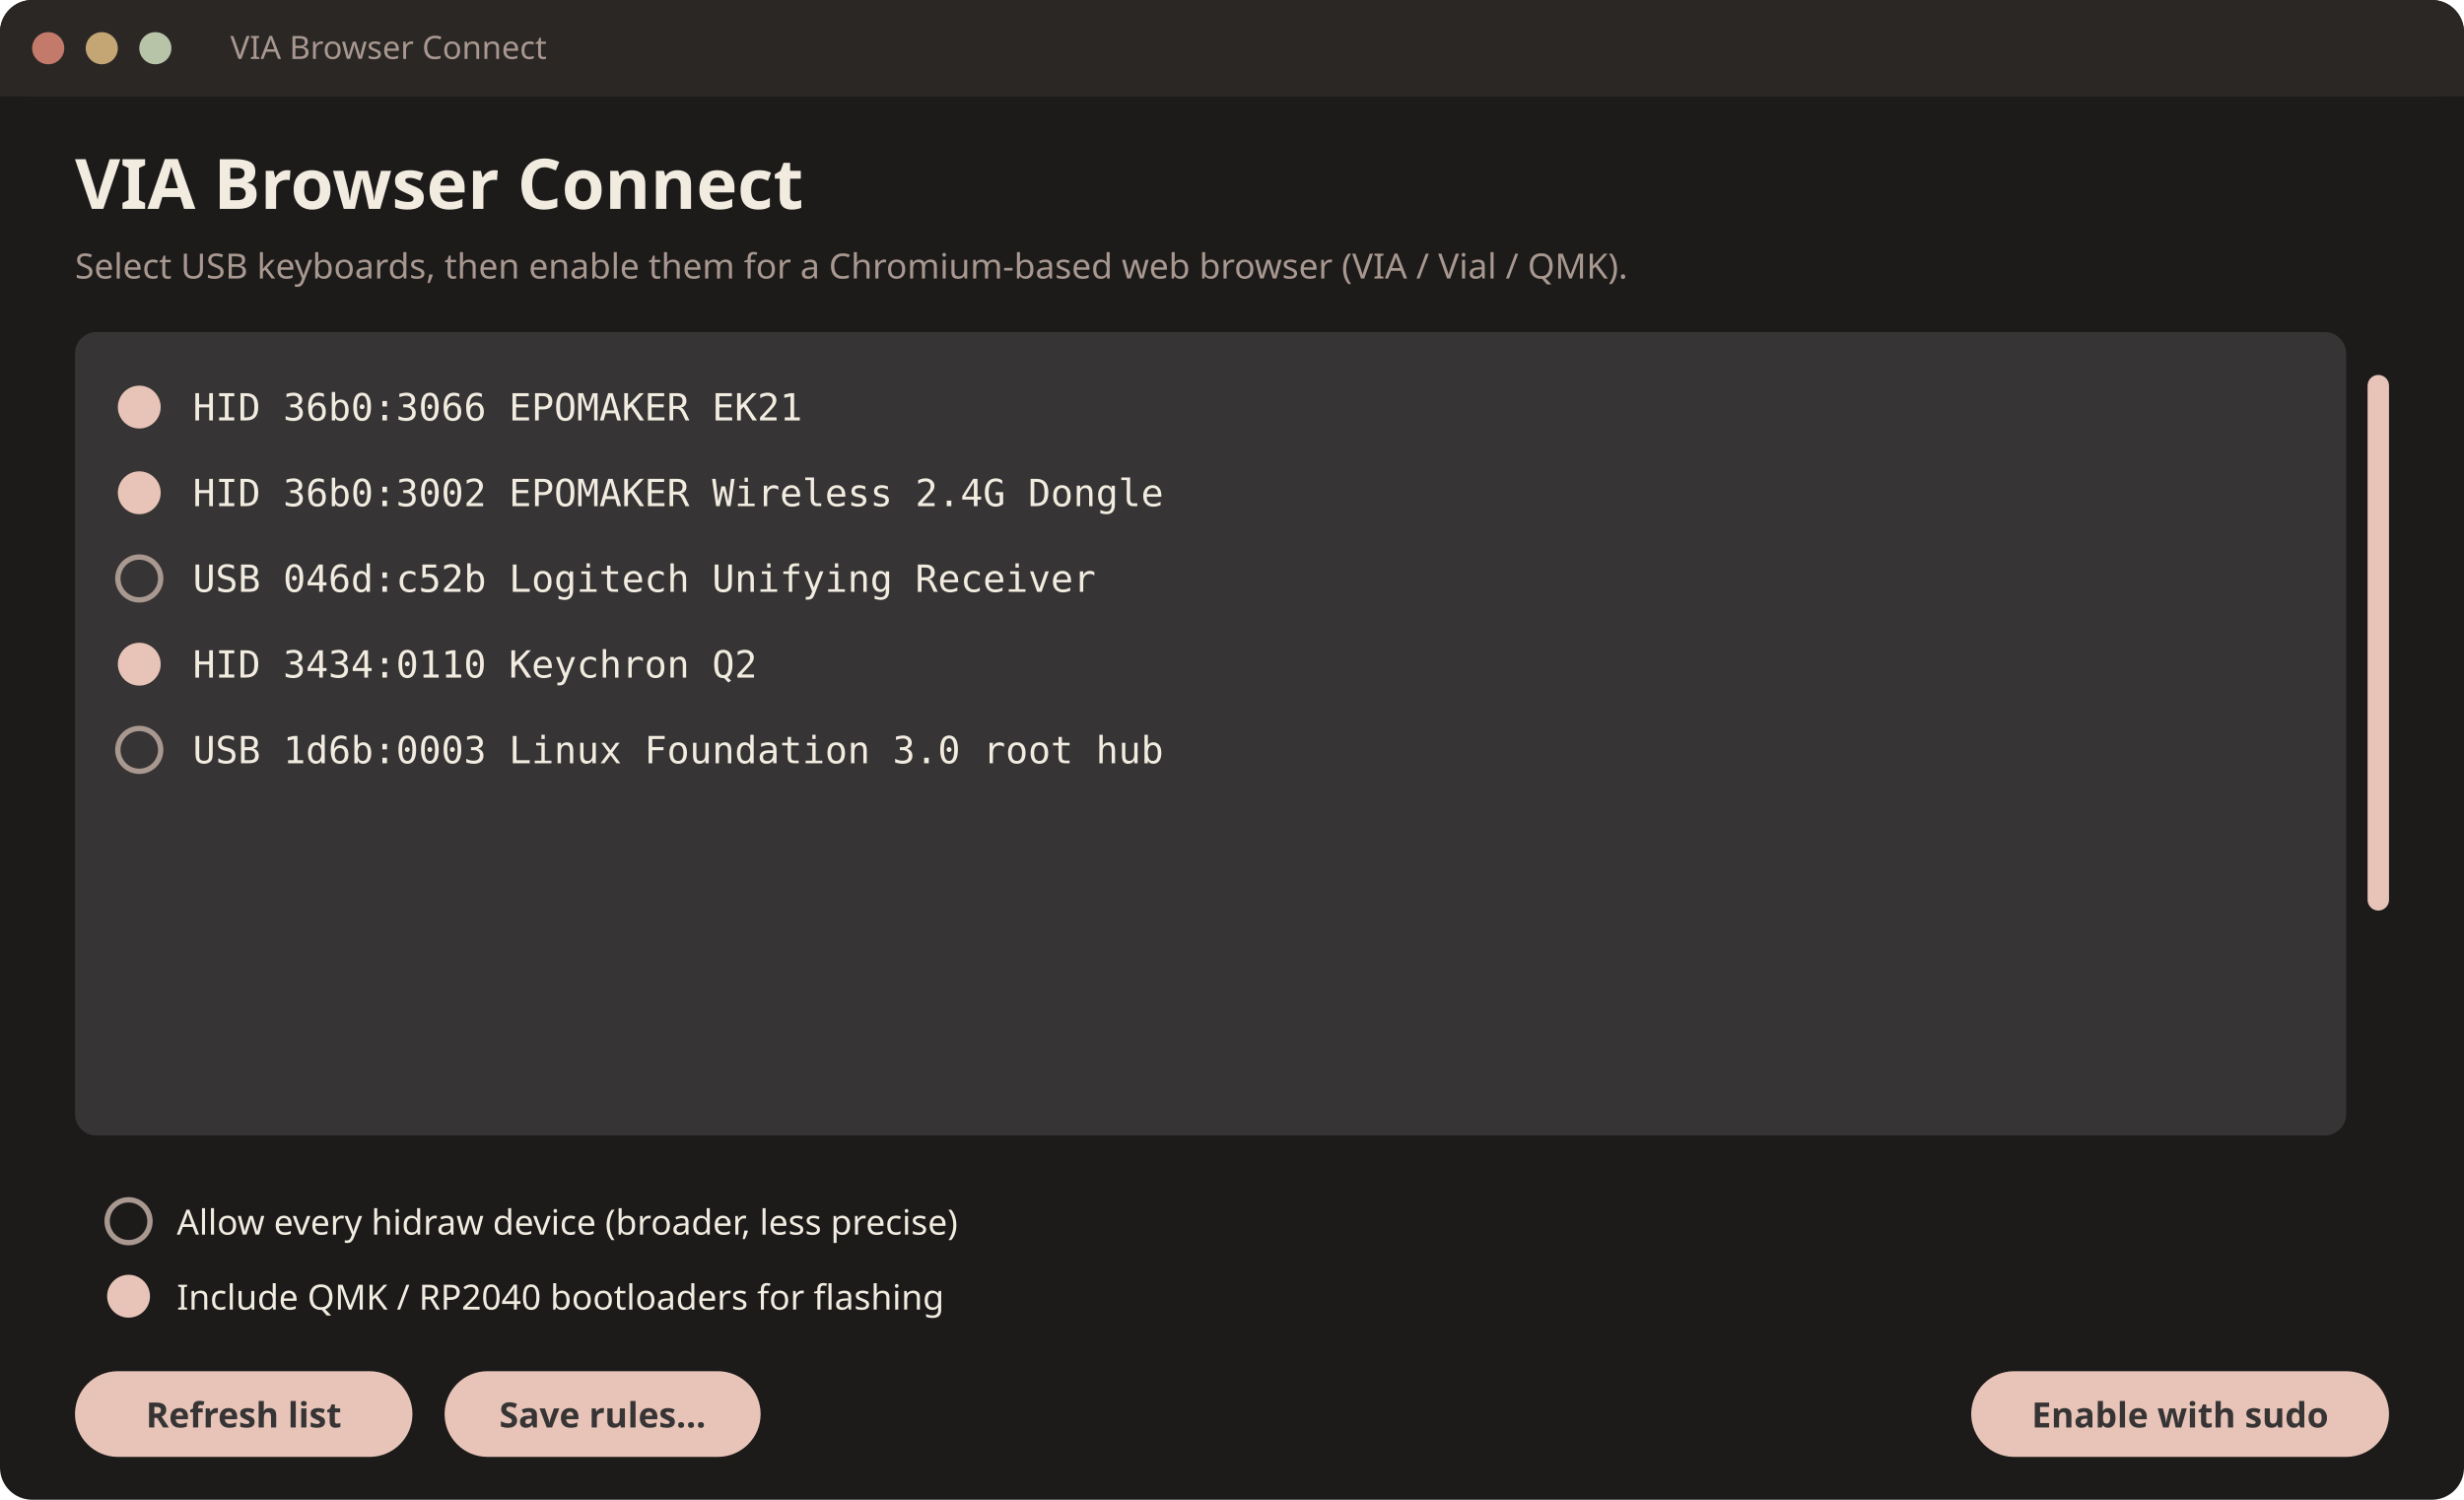
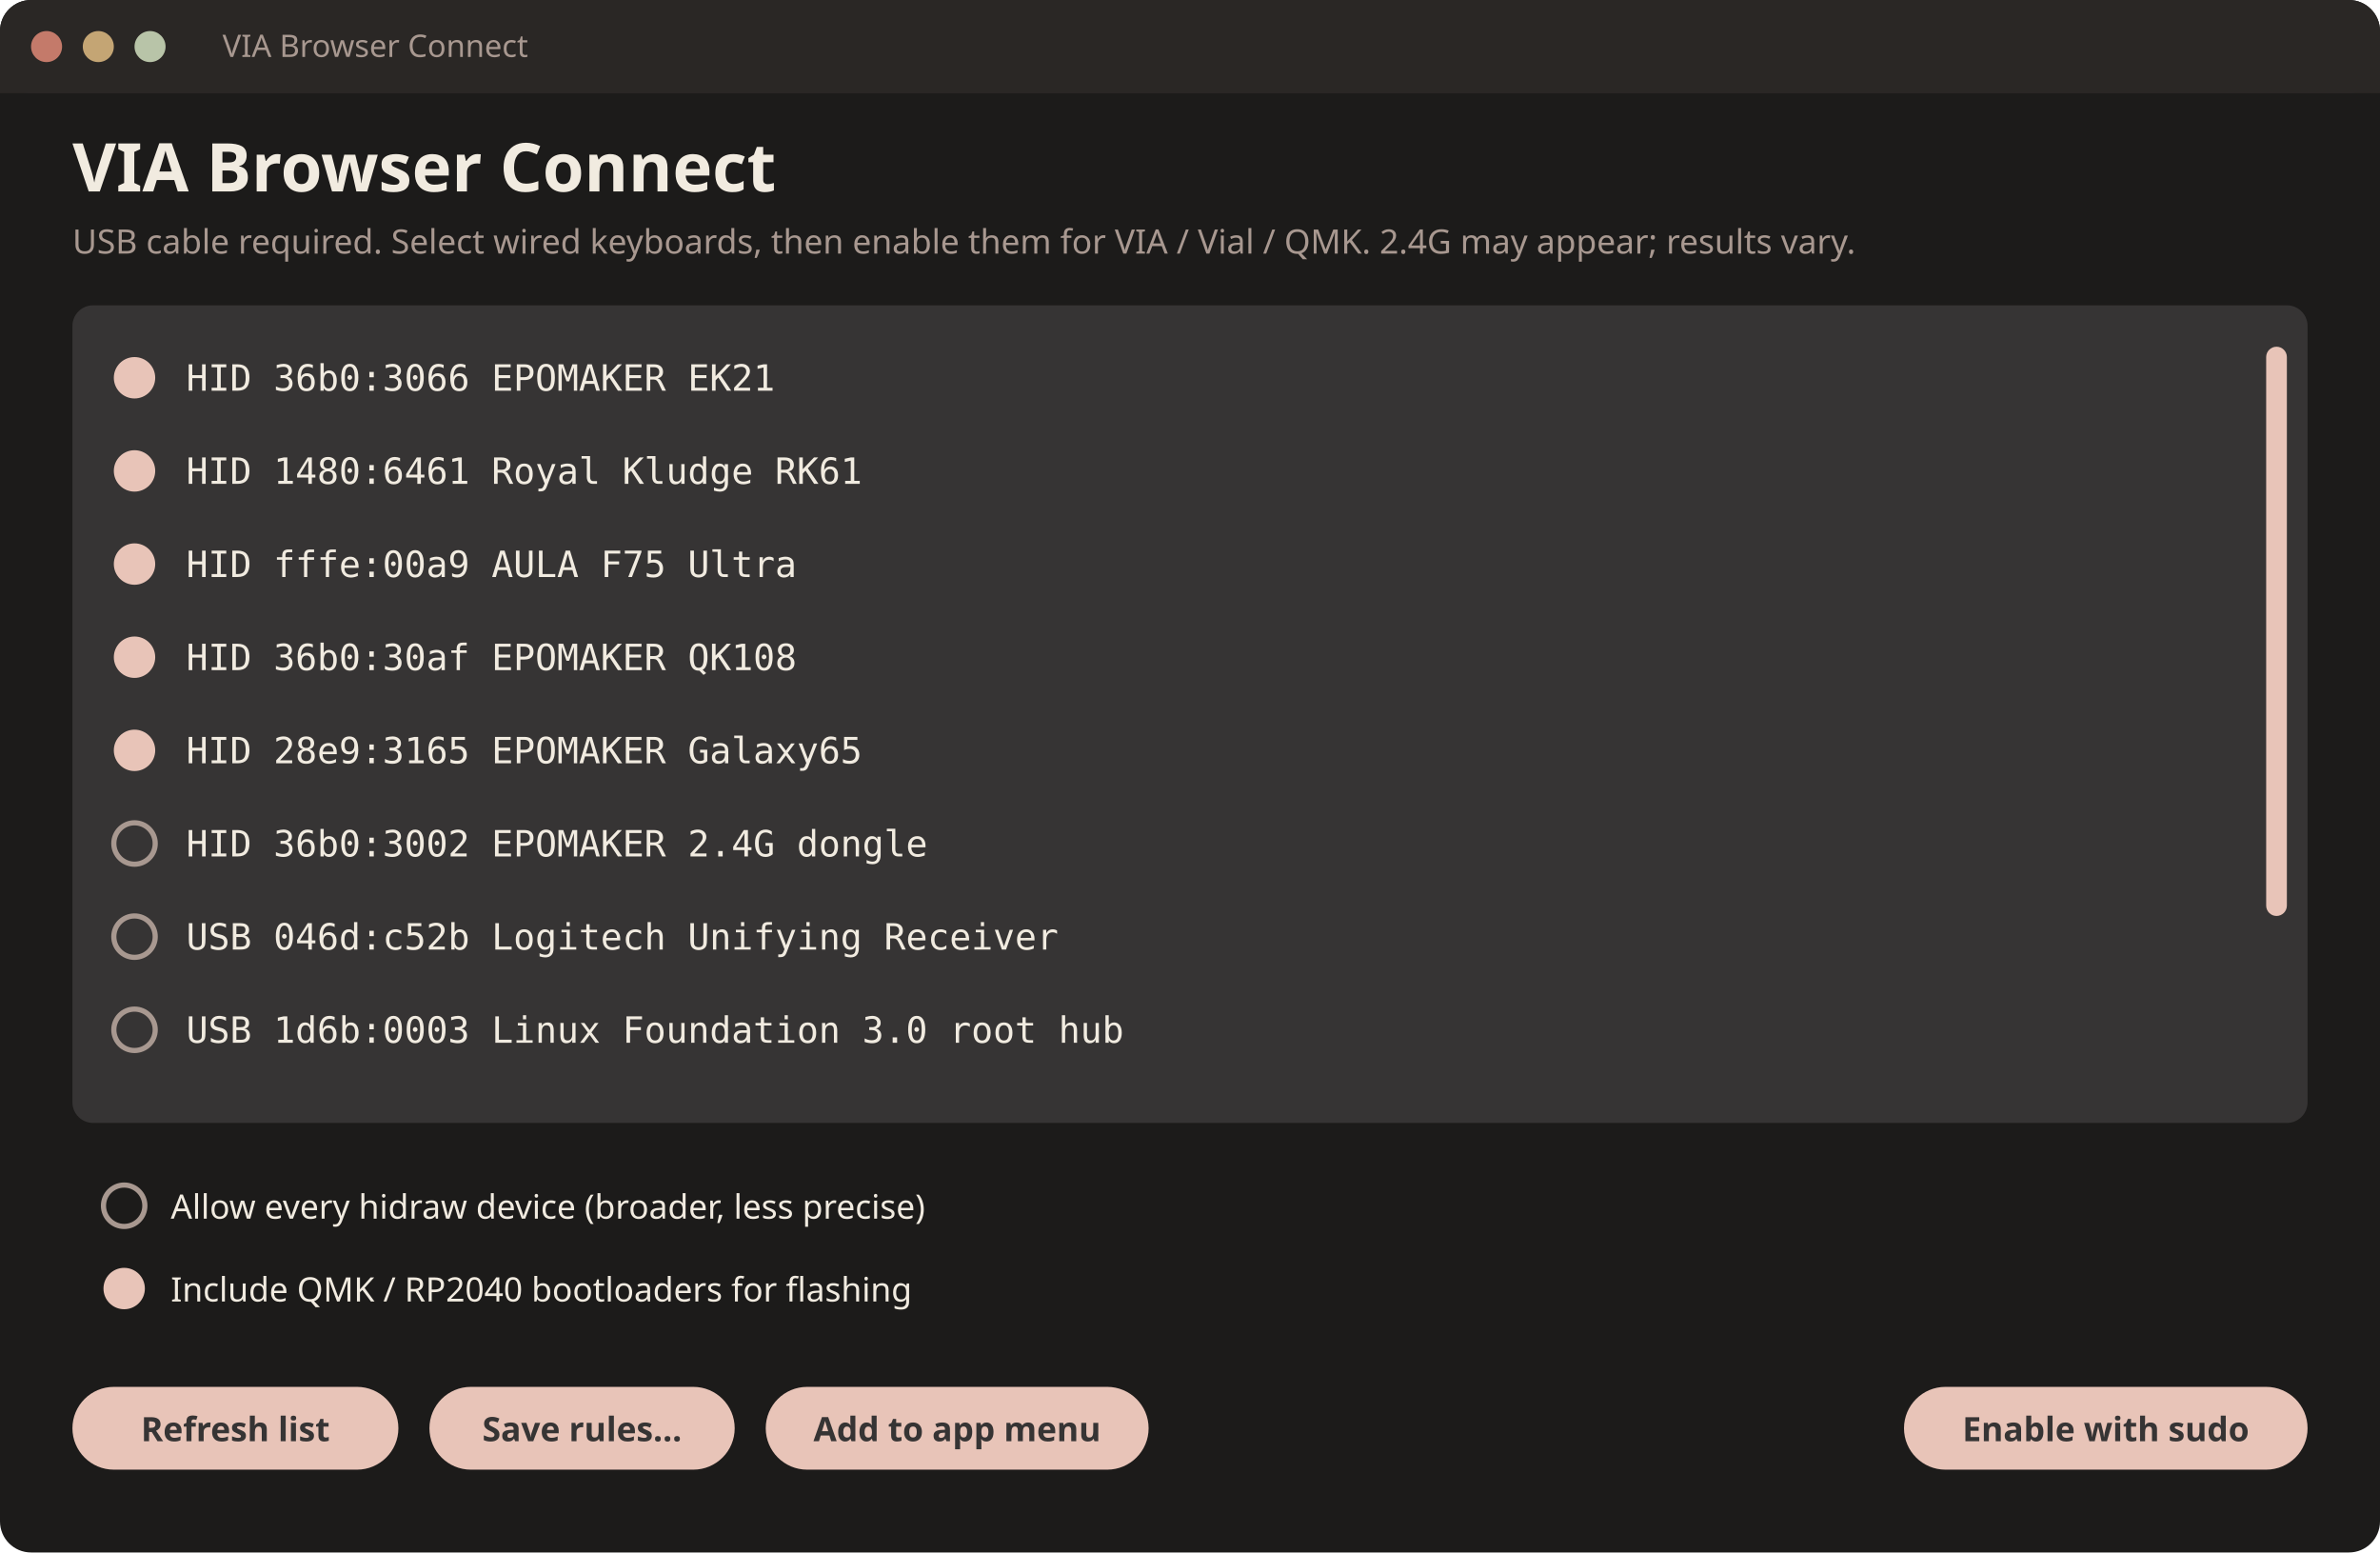
- <svg xmlns="http://www.w3.org/2000/svg" viewBox="0 0 920 560" width="920" height="560">
-   <rect width="920" height="560" rx="12" fill="#1c1b1a" />
+ <svg xmlns="http://www.w3.org/2000/svg" viewBox="0 0 920 600" width="920" height="600">
+   <rect width="920" height="600" rx="12" fill="#1c1b1a" />
  <rect x="0" y="0" width="920" height="36" rx="12" fill="#2a2725" />
  <rect x="0" y="24" width="920" height="12" fill="#2a2725" />
  <circle cx="18" cy="18" r="6" fill="#c47a6a" />
  <circle cx="38" cy="18" r="6" fill="#c4a574" />
  <circle cx="58" cy="18" r="6" fill="#b8c4a8" />
  <text x="86" y="22" fill="#a89890" font-family="Segoe UI, sans-serif" font-size="12">VIA Browser Connect</text>
-   <text x="28" y="78" fill="#f1ebe0" font-family="Segoe UI, sans-serif" font-size="26" font-weight="700">VIA Browser Connect</text>
-   <text x="28" y="104" fill="#a89890" font-family="Segoe UI, sans-serif" font-size="13">Select USB keyboards, then enable them for a Chromium-based web browser (VIA / Vial / QMK).</text>
-   <rect x="28" y="124" width="848" height="300" rx="8" fill="#363434" />
-   <rect x="884" y="140" width="8" height="200" rx="4" fill="#e8c4b8" />
+   <text x="28" y="74" fill="#f1ebe0" font-family="Segoe UI, sans-serif" font-size="26" font-weight="700">VIA Browser Connect</text>
+   <text x="28" y="98" fill="#a89890" font-family="Segoe UI, sans-serif" font-size="13">USB cable required. Select wired keyboards, then enable them for VIA / Vial / QMK. 2.4G may appear; results vary.</text>
+   <rect x="28" y="118" width="864" height="316" rx="8" fill="#363434" />
+   <rect x="876" y="134" width="8" height="220" rx="4" fill="#e8c4b8" />
  <g font-family="IBM Plex Mono, ui-monospace, monospace" font-size="14" fill="#f1ebe0">
-     <circle cx="52" cy="152" r="8" fill="#e8c4b8" />
-     <text x="72" y="157">HID   36b0:3066   EPOMAKER EK21</text>
-     <circle cx="52" cy="184" r="8" fill="#e8c4b8" />
-     <text x="72" y="189">HID   36b0:3002   EPOMAKER Wireless 2.4G Dongle</text>
-     <circle cx="52" cy="216" r="8" fill="#363434" stroke="#a89890" stroke-width="2" />
-     <text x="72" y="221">USB   046d:c52b   Logitech Unifying Receiver</text>
-     <circle cx="52" cy="248" r="8" fill="#e8c4b8" />
-     <text x="72" y="253">HID   3434:0110   Keychron Q2</text>
-     <circle cx="52" cy="280" r="8" fill="#363434" stroke="#a89890" stroke-width="2" />
-     <text x="72" y="285">USB   1d6b:0003   Linux Foundation 3.0 root hub</text>
+     <circle cx="52" cy="146" r="8" fill="#e8c4b8" />
+     <text x="72" y="151">HID   36b0:3066   EPOMAKER EK21</text>
+     <circle cx="52" cy="182" r="8" fill="#e8c4b8" />
+     <text x="72" y="187">HID   1480:6461   Royal Kludge RK61</text>
+     <circle cx="52" cy="218" r="8" fill="#e8c4b8" />
+     <text x="72" y="223">HID   fffe:00a9   AULA F75 Ultra</text>
+     <circle cx="52" cy="254" r="8" fill="#e8c4b8" />
+     <text x="72" y="259">HID   36b0:30af   EPOMAKER QK108</text>
+     <circle cx="52" cy="290" r="8" fill="#e8c4b8" />
+     <text x="72" y="295">HID   28e9:3165   EPOMAKER Galaxy65</text>
+     <circle cx="52" cy="326" r="8" fill="#363434" stroke="#a89890" stroke-width="2" />
+     <text x="72" y="331">HID   36b0:3002   EPOMAKER 2.4G dongle</text>
+     <circle cx="52" cy="362" r="8" fill="#363434" stroke="#a89890" stroke-width="2" />
+     <text x="72" y="367">USB   046d:c52b   Logitech Unifying Receiver</text>
+     <circle cx="52" cy="398" r="8" fill="#363434" stroke="#a89890" stroke-width="2" />
+     <text x="72" y="403">USB   1d6b:0003   Linux Foundation 3.0 root hub</text>
  </g>
-   <circle cx="48" cy="456" r="8" fill="#1c1b1a" stroke="#a89890" stroke-width="2" />
-   <text x="66" y="461" fill="#f1ebe0" font-family="Segoe UI, sans-serif" font-size="13">Allow every hidraw device (broader, less precise)</text>
-   <circle cx="48" cy="484" r="8" fill="#e8c4b8" />
-   <text x="66" y="489" fill="#f1ebe0" font-family="Segoe UI, sans-serif" font-size="13">Include QMK / RP2040 bootloaders for flashing</text>
-   <rect x="28" y="512" width="126" height="32" rx="16" fill="#e8c4b8" />
-   <text x="91" y="533" text-anchor="middle" fill="#363434" font-family="Segoe UI, sans-serif" font-size="13" font-weight="600">Refresh list</text>
-   <rect x="166" y="512" width="118" height="32" rx="16" fill="#e8c4b8" />
-   <text x="225" y="533" text-anchor="middle" fill="#363434" font-family="Segoe UI, sans-serif" font-size="13" font-weight="600">Save rules…</text>
-   <rect x="736" y="512" width="156" height="32" rx="16" fill="#e8c4b8" />
-   <text x="814" y="533" text-anchor="middle" fill="#363434" font-family="Segoe UI, sans-serif" font-size="13" font-weight="600">Enable with sudo</text>
+   <circle cx="48" cy="466" r="8" fill="#1c1b1a" stroke="#a89890" stroke-width="2" />
+   <text x="66" y="471" fill="#f1ebe0" font-family="Segoe UI, sans-serif" font-size="13">Allow every hidraw device (broader, less precise)</text>
+   <circle cx="48" cy="498" r="8" fill="#e8c4b8" />
+   <text x="66" y="503" fill="#f1ebe0" font-family="Segoe UI, sans-serif" font-size="13">Include QMK / RP2040 bootloaders for flashing</text>
+   <rect x="28" y="536" width="126" height="32" rx="16" fill="#e8c4b8" />
+   <text x="91" y="557" text-anchor="middle" fill="#363434" font-family="Segoe UI, sans-serif" font-size="13" font-weight="600">Refresh list</text>
+   <rect x="166" y="536" width="118" height="32" rx="16" fill="#e8c4b8" />
+   <text x="225" y="557" text-anchor="middle" fill="#363434" font-family="Segoe UI, sans-serif" font-size="13" font-weight="600">Save rules…</text>
+   <rect x="296" y="536" width="148" height="32" rx="16" fill="#e8c4b8" />
+   <text x="370" y="557" text-anchor="middle" fill="#363434" font-family="Segoe UI, sans-serif" font-size="13" font-weight="600">Add to app menu</text>
+   <rect x="736" y="536" width="156" height="32" rx="16" fill="#e8c4b8" />
+   <text x="814" y="557" text-anchor="middle" fill="#363434" font-family="Segoe UI, sans-serif" font-size="13" font-weight="600">Enable with sudo</text>
</svg>
